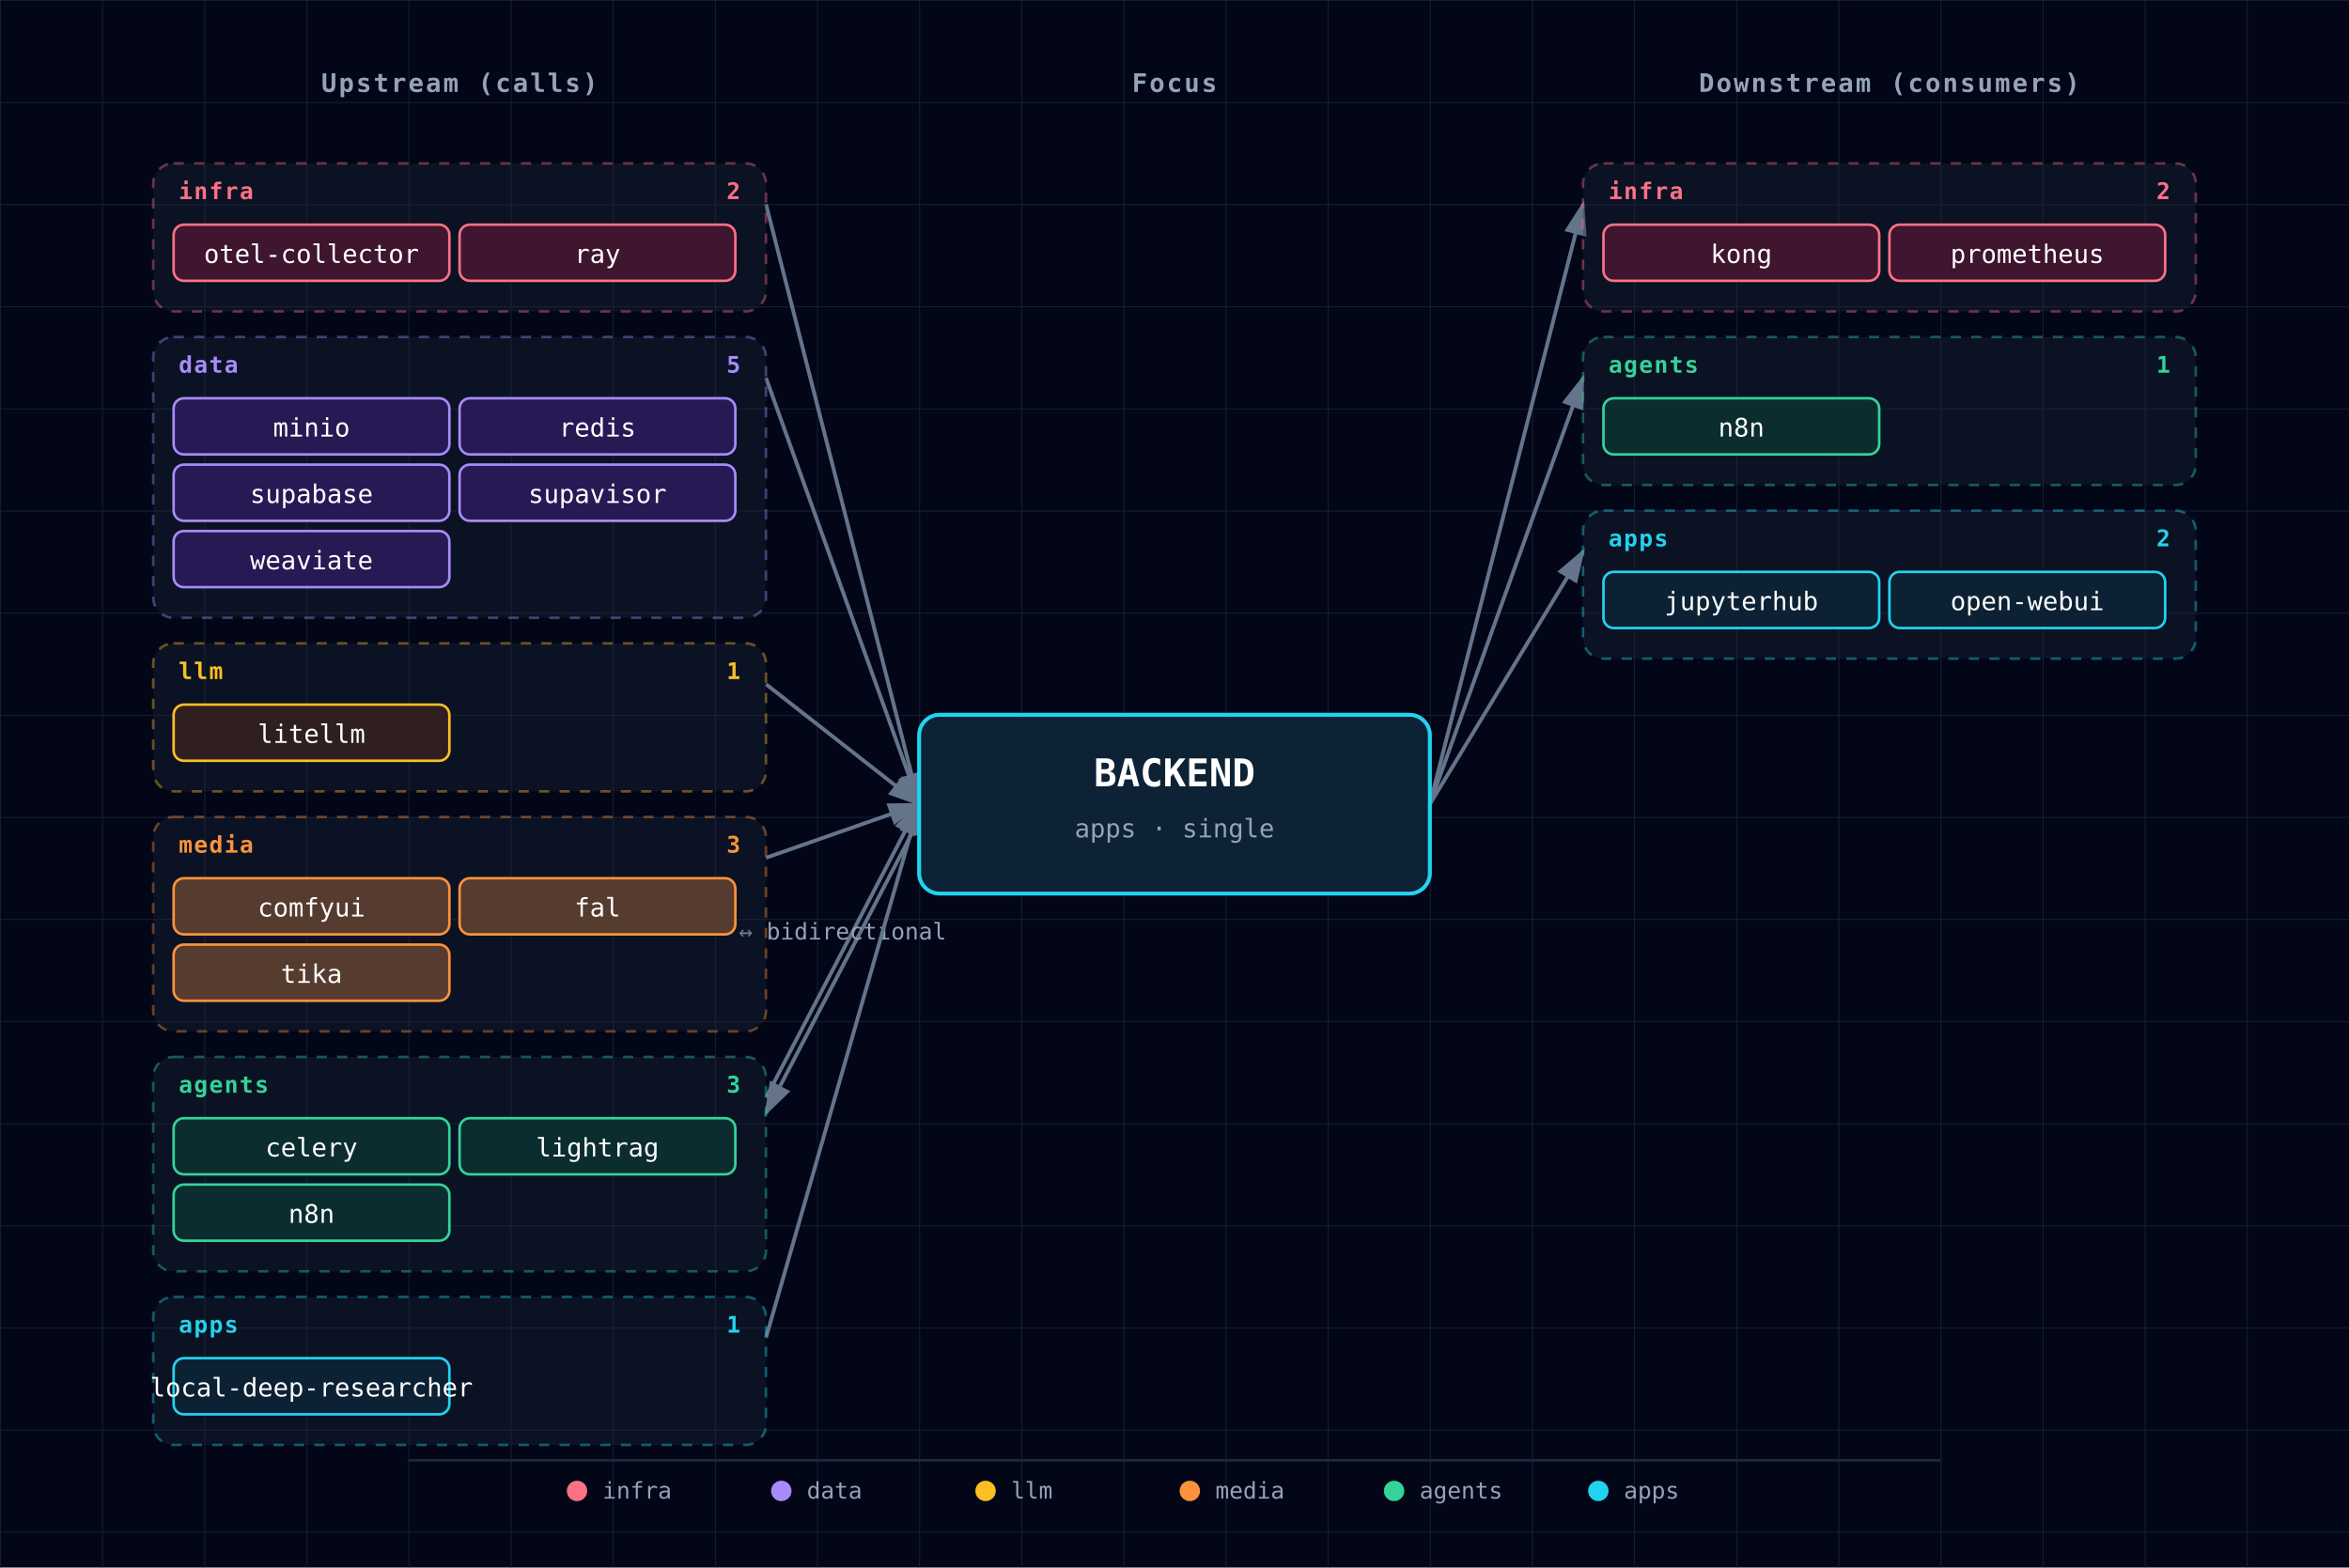
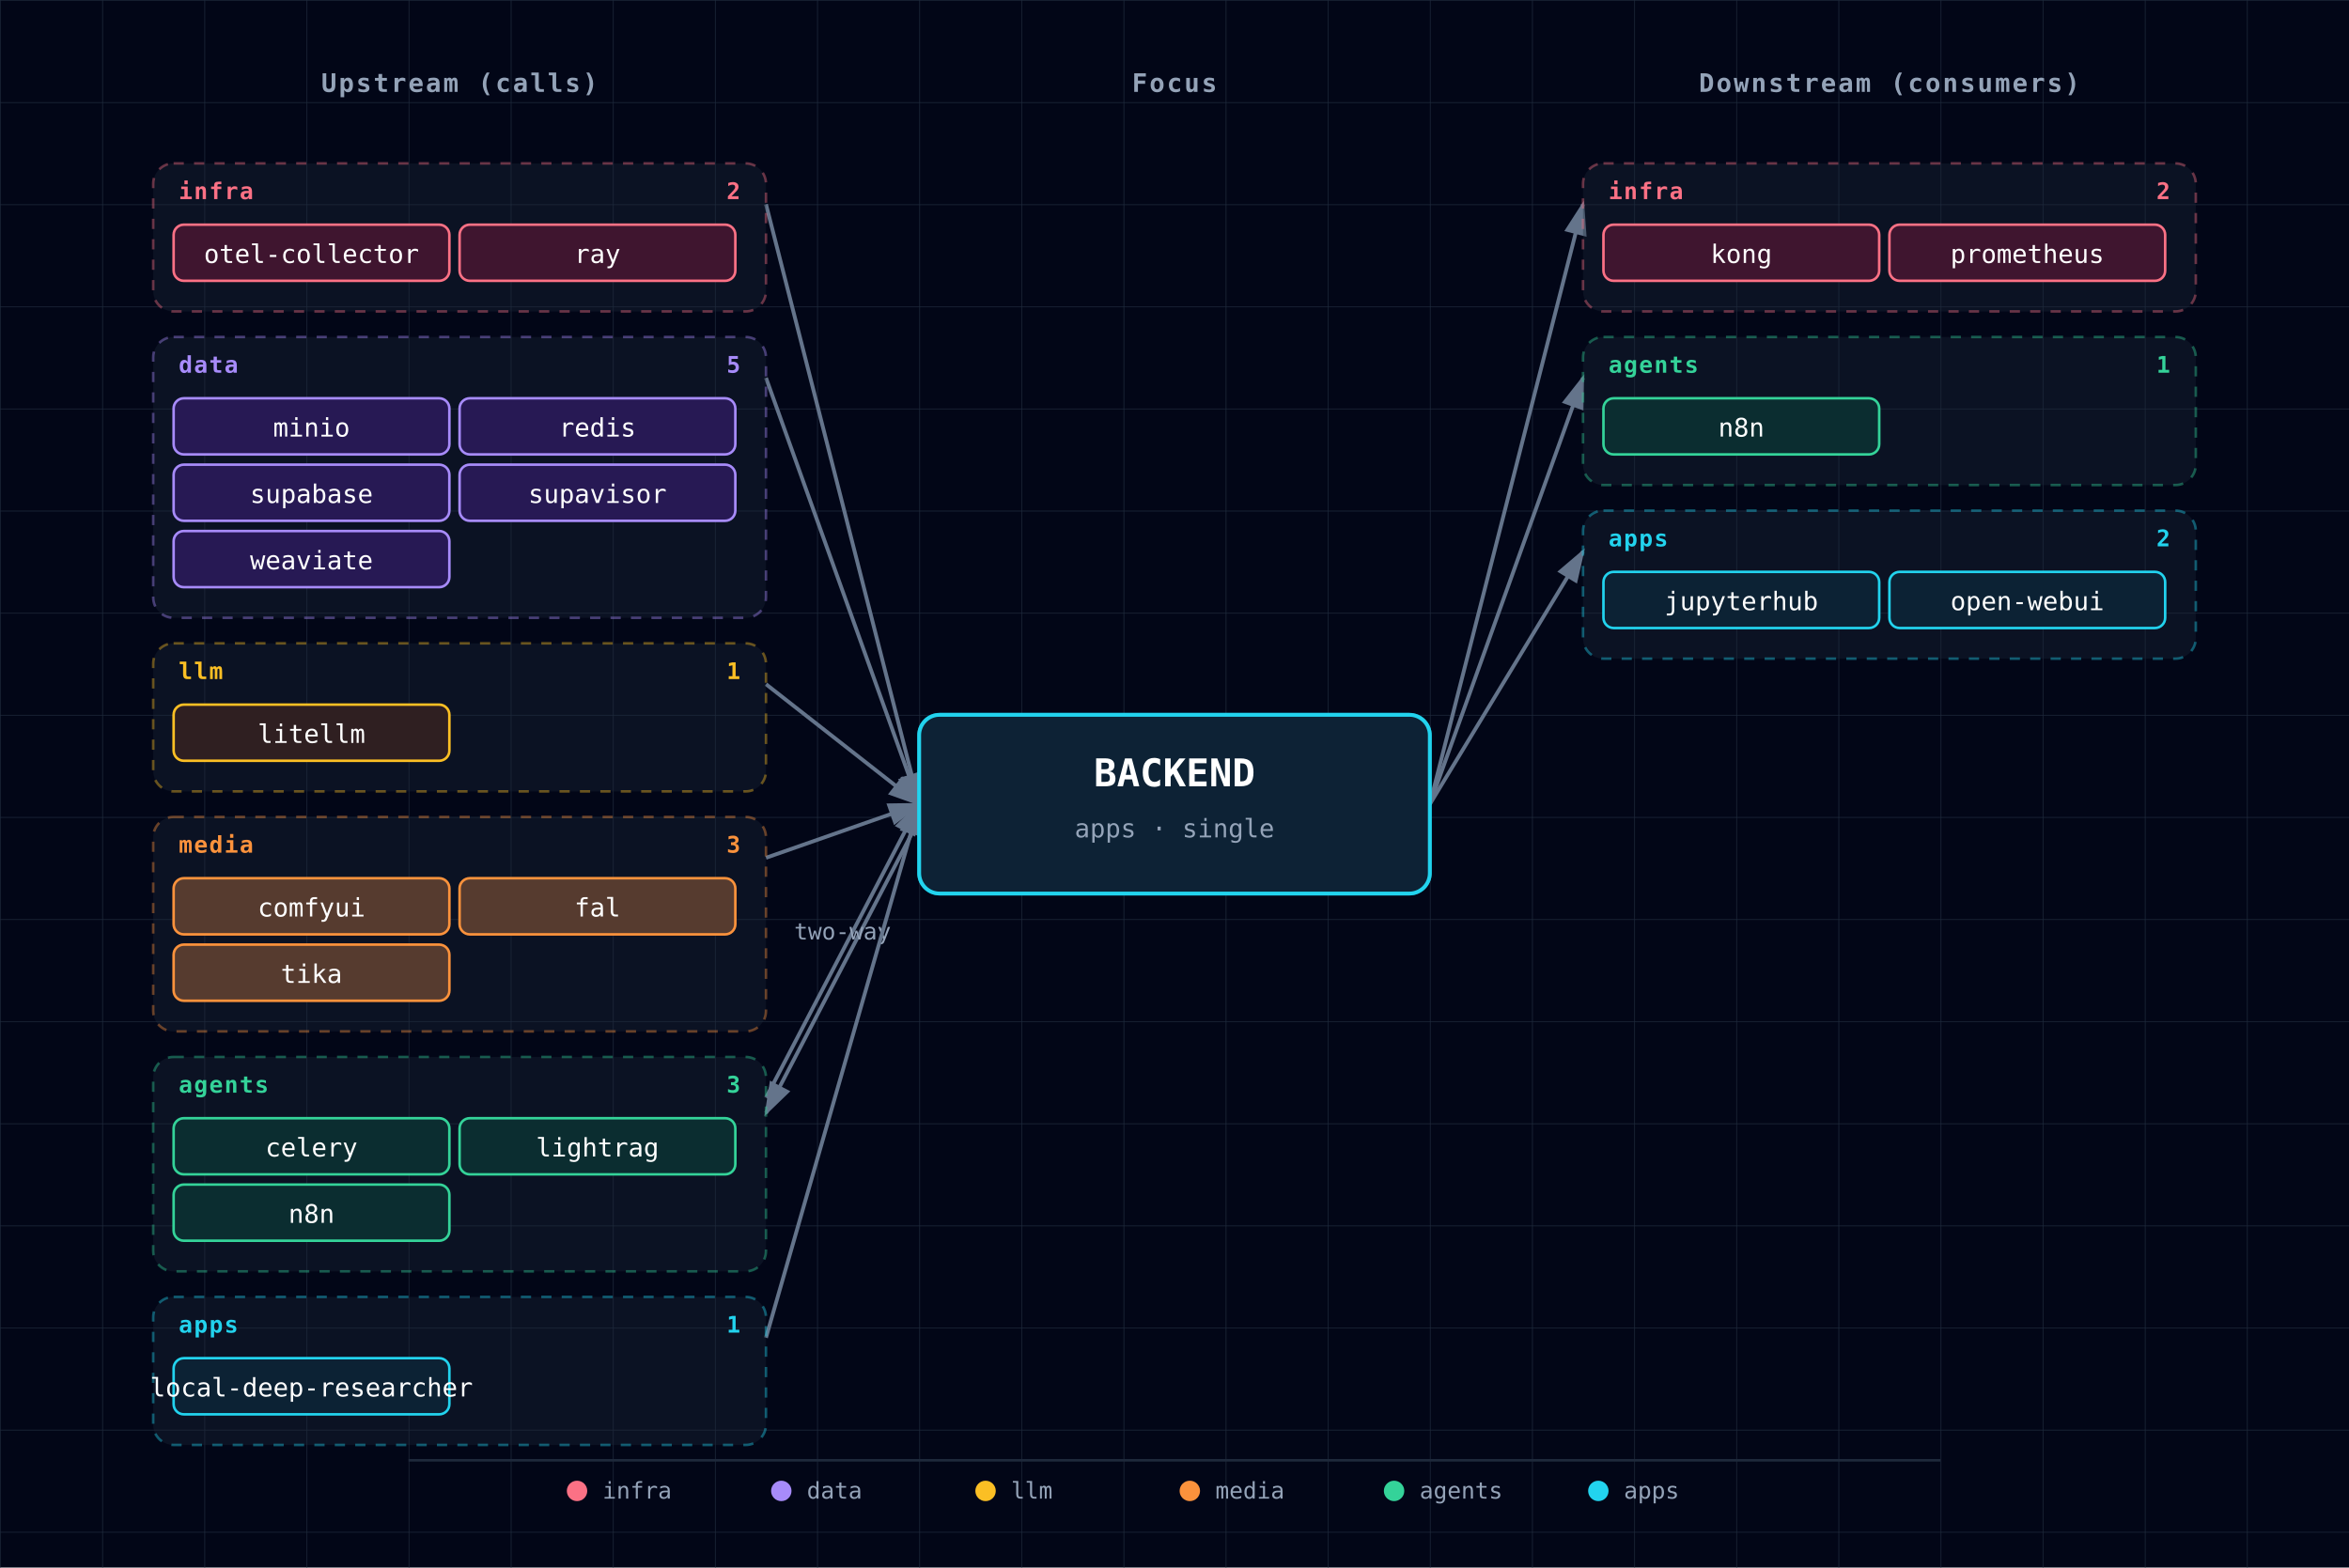
<svg xmlns="http://www.w3.org/2000/svg" viewBox="0 0 920 614" font-family="'JetBrains Mono', 'Fira Code', Menlo, Consolas, monospace">
  <defs>
    <pattern id="grid" width="40" height="40" patternUnits="userSpaceOnUse">
      <path d="M 40 0 L 0 0 0 40" fill="none" stroke="#1e293b" stroke-width="0.5" />
    </pattern>
    <marker id="arrowhead" markerWidth="9" markerHeight="6" refX="8" refY="3" orient="auto">
      <polygon points="0 0, 9 3, 0 6" fill="#64748b" />
    </marker>
    <filter id="focus-glow" x="-50%" y="-50%" width="200%" height="200%">
      <feGaussianBlur in="SourceAlpha" stdDeviation="6" />
      <feFlood flood-color="#22d3ee" flood-opacity="0.6" />
      <feComposite in2="SourceAlpha" operator="in" />
      <feMerge>
        <feMergeNode />
        <feMergeNode in="SourceGraphic" />
      </feMerge>
    </filter>
  </defs>
  <rect width="920" height="614" fill="#020617" />
  <rect width="920" height="614" fill="url(#grid)" />
  <text x="180" y="36" fill="#94a3b8" font-size="10" font-weight="600" text-anchor="middle" letter-spacing="0.08em">Upstream (calls)</text>
  <text x="460" y="36" fill="#94a3b8" font-size="10" font-weight="600" text-anchor="middle" letter-spacing="0.08em">Focus</text>
  <text x="740" y="36" fill="#94a3b8" font-size="10" font-weight="600" text-anchor="middle" letter-spacing="0.08em">Downstream (consumers)</text>
  <line x1="300" y1="80" x2="360" y2="315" stroke="#64748b" stroke-width="1.5" marker-end="url(#arrowhead)" />
  <line x1="300" y1="148" x2="360" y2="315" stroke="#64748b" stroke-width="1.5" marker-end="url(#arrowhead)" />
  <line x1="300" y1="268" x2="360" y2="315" stroke="#64748b" stroke-width="1.5" marker-end="url(#arrowhead)" />
  <line x1="300" y1="336" x2="360" y2="315" stroke="#64748b" stroke-width="1.5" marker-end="url(#arrowhead)" />
  <line x1="300" y1="430" x2="360" y2="315" stroke="#64748b" stroke-width="1.5" marker-end="url(#arrowhead)" />
  <line x1="360" y1="321" x2="300" y2="436" stroke="#64748b" stroke-width="1.5" marker-end="url(#arrowhead)" />
-   <text x="330" y="368" fill="#94a3b8" font-size="9" text-anchor="middle">↔ bidirectional</text>
+   <text x="330" y="368" fill="#94a3b8" font-size="9" text-anchor="middle">two-way</text>
  <line x1="300" y1="524" x2="360" y2="315" stroke="#64748b" stroke-width="1.5" marker-end="url(#arrowhead)" />
  <line x1="560" y1="315" x2="620" y2="80" stroke="#64748b" stroke-width="1.5" marker-end="url(#arrowhead)" />
  <line x1="560" y1="315" x2="620" y2="148" stroke="#64748b" stroke-width="1.5" marker-end="url(#arrowhead)" />
  <line x1="560" y1="315" x2="620" y2="216" stroke="#64748b" stroke-width="1.5" marker-end="url(#arrowhead)" />
  <g>
    <g class="cluster">
      <rect x="60" y="64" width="240" height="58" rx="8" fill="rgba(30,41,59,0.35)" stroke="#fb7185" stroke-width="1" stroke-dasharray="4,4" stroke-opacity="0.4" />
      <text x="70" y="78" fill="#fb7185" font-size="9" font-weight="700" text-anchor="start" style="letter-spacing:0.06em;text-transform:uppercase;">infra</text>
      <text x="290" y="78" fill="#fb7185" font-size="9" font-weight="600" text-anchor="end">2</text>
    </g>
    <g>
      <rect x="68" y="88" width="108" height="22" rx="4" fill="#0f172a" />
      <rect x="68" y="88" width="108" height="22" rx="4" fill="rgba(136, 19, 55, 0.4)" stroke="#fb7185" stroke-width="1" />
      <text x="122" y="103" fill="white" font-size="10" text-anchor="middle">otel-collector</text>
    </g>
    <g>
      <rect x="180" y="88" width="108" height="22" rx="4" fill="#0f172a" />
      <rect x="180" y="88" width="108" height="22" rx="4" fill="rgba(136, 19, 55, 0.4)" stroke="#fb7185" stroke-width="1" />
      <text x="234" y="103" fill="white" font-size="10" text-anchor="middle">ray</text>
    </g>
    <g class="cluster">
      <rect x="60" y="132" width="240" height="110" rx="8" fill="rgba(30,41,59,0.35)" stroke="#a78bfa" stroke-width="1" stroke-dasharray="4,4" stroke-opacity="0.4" />
      <text x="70" y="146" fill="#a78bfa" font-size="9" font-weight="700" text-anchor="start" style="letter-spacing:0.06em;text-transform:uppercase;">data</text>
      <text x="290" y="146" fill="#a78bfa" font-size="9" font-weight="600" text-anchor="end">5</text>
    </g>
    <g>
      <rect x="68" y="156" width="108" height="22" rx="4" fill="#0f172a" />
      <rect x="68" y="156" width="108" height="22" rx="4" fill="rgba(76, 29, 149, 0.4)" stroke="#a78bfa" stroke-width="1" />
      <text x="122" y="171" fill="white" font-size="10" text-anchor="middle">minio</text>
    </g>
    <g>
      <rect x="180" y="156" width="108" height="22" rx="4" fill="#0f172a" />
      <rect x="180" y="156" width="108" height="22" rx="4" fill="rgba(76, 29, 149, 0.4)" stroke="#a78bfa" stroke-width="1" />
      <text x="234" y="171" fill="white" font-size="10" text-anchor="middle">redis</text>
    </g>
    <g>
      <rect x="68" y="182" width="108" height="22" rx="4" fill="#0f172a" />
      <rect x="68" y="182" width="108" height="22" rx="4" fill="rgba(76, 29, 149, 0.4)" stroke="#a78bfa" stroke-width="1" />
      <text x="122" y="197" fill="white" font-size="10" text-anchor="middle">supabase</text>
    </g>
    <g>
      <rect x="180" y="182" width="108" height="22" rx="4" fill="#0f172a" />
      <rect x="180" y="182" width="108" height="22" rx="4" fill="rgba(76, 29, 149, 0.4)" stroke="#a78bfa" stroke-width="1" />
      <text x="234" y="197" fill="white" font-size="10" text-anchor="middle">supavisor</text>
    </g>
    <g>
      <rect x="68" y="208" width="108" height="22" rx="4" fill="#0f172a" />
      <rect x="68" y="208" width="108" height="22" rx="4" fill="rgba(76, 29, 149, 0.4)" stroke="#a78bfa" stroke-width="1" />
      <text x="122" y="223" fill="white" font-size="10" text-anchor="middle">weaviate</text>
    </g>
    <g class="cluster">
      <rect x="60" y="252" width="240" height="58" rx="8" fill="rgba(30,41,59,0.35)" stroke="#fbbf24" stroke-width="1" stroke-dasharray="4,4" stroke-opacity="0.4" />
      <text x="70" y="266" fill="#fbbf24" font-size="9" font-weight="700" text-anchor="start" style="letter-spacing:0.06em;text-transform:uppercase;">llm</text>
      <text x="290" y="266" fill="#fbbf24" font-size="9" font-weight="600" text-anchor="end">1</text>
    </g>
    <g>
      <rect x="68" y="276" width="108" height="22" rx="4" fill="#0f172a" />
      <rect x="68" y="276" width="108" height="22" rx="4" fill="rgba(120, 53, 15, 0.3)" stroke="#fbbf24" stroke-width="1" />
      <text x="122" y="291" fill="white" font-size="10" text-anchor="middle">litellm</text>
    </g>
    <g class="cluster">
      <rect x="60" y="320" width="240" height="84" rx="8" fill="rgba(30,41,59,0.35)" stroke="#fb923c" stroke-width="1" stroke-dasharray="4,4" stroke-opacity="0.4" />
      <text x="70" y="334" fill="#fb923c" font-size="9" font-weight="700" text-anchor="start" style="letter-spacing:0.06em;text-transform:uppercase;">media</text>
      <text x="290" y="334" fill="#fb923c" font-size="9" font-weight="600" text-anchor="end">3</text>
    </g>
    <g>
      <rect x="68" y="344" width="108" height="22" rx="4" fill="#0f172a" />
      <rect x="68" y="344" width="108" height="22" rx="4" fill="rgba(251, 146, 60, 0.3)" stroke="#fb923c" stroke-width="1" />
      <text x="122" y="359" fill="white" font-size="10" text-anchor="middle">comfyui</text>
    </g>
    <g>
      <rect x="180" y="344" width="108" height="22" rx="4" fill="#0f172a" />
      <rect x="180" y="344" width="108" height="22" rx="4" fill="rgba(251, 146, 60, 0.3)" stroke="#fb923c" stroke-width="1" />
      <text x="234" y="359" fill="white" font-size="10" text-anchor="middle">fal</text>
    </g>
    <g>
      <rect x="68" y="370" width="108" height="22" rx="4" fill="#0f172a" />
      <rect x="68" y="370" width="108" height="22" rx="4" fill="rgba(251, 146, 60, 0.3)" stroke="#fb923c" stroke-width="1" />
      <text x="122" y="385" fill="white" font-size="10" text-anchor="middle">tika</text>
    </g>
    <g class="cluster">
      <rect x="60" y="414" width="240" height="84" rx="8" fill="rgba(30,41,59,0.35)" stroke="#34d399" stroke-width="1" stroke-dasharray="4,4" stroke-opacity="0.4" />
      <text x="70" y="428" fill="#34d399" font-size="9" font-weight="700" text-anchor="start" style="letter-spacing:0.06em;text-transform:uppercase;">agents</text>
      <text x="290" y="428" fill="#34d399" font-size="9" font-weight="600" text-anchor="end">3</text>
    </g>
    <g>
      <rect x="68" y="438" width="108" height="22" rx="4" fill="#0f172a" />
      <rect x="68" y="438" width="108" height="22" rx="4" fill="rgba(6, 78, 59, 0.4)" stroke="#34d399" stroke-width="1" />
      <text x="122" y="453" fill="white" font-size="10" text-anchor="middle">celery</text>
    </g>
    <g>
      <rect x="180" y="438" width="108" height="22" rx="4" fill="#0f172a" />
      <rect x="180" y="438" width="108" height="22" rx="4" fill="rgba(6, 78, 59, 0.4)" stroke="#34d399" stroke-width="1" />
      <text x="234" y="453" fill="white" font-size="10" text-anchor="middle">lightrag</text>
    </g>
    <g>
      <rect x="68" y="464" width="108" height="22" rx="4" fill="#0f172a" />
      <rect x="68" y="464" width="108" height="22" rx="4" fill="rgba(6, 78, 59, 0.4)" stroke="#34d399" stroke-width="1" />
      <text x="122" y="479" fill="white" font-size="10" text-anchor="middle">n8n</text>
    </g>
    <g class="cluster">
      <rect x="60" y="508" width="240" height="58" rx="8" fill="rgba(30,41,59,0.35)" stroke="#22d3ee" stroke-width="1" stroke-dasharray="4,4" stroke-opacity="0.4" />
      <text x="70" y="522" fill="#22d3ee" font-size="9" font-weight="700" text-anchor="start" style="letter-spacing:0.06em;text-transform:uppercase;">apps</text>
      <text x="290" y="522" fill="#22d3ee" font-size="9" font-weight="600" text-anchor="end">1</text>
    </g>
    <g>
      <rect x="68" y="532" width="108" height="22" rx="4" fill="#0f172a" />
      <rect x="68" y="532" width="108" height="22" rx="4" fill="rgba(8, 51, 68, 0.4)" stroke="#22d3ee" stroke-width="1" />
      <text x="122" y="547" fill="white" font-size="10" text-anchor="middle">local-deep-researcher</text>
    </g>
  </g>
  <g>
    <g class="cluster">
      <rect x="620" y="64" width="240" height="58" rx="8" fill="rgba(30,41,59,0.35)" stroke="#fb7185" stroke-width="1" stroke-dasharray="4,4" stroke-opacity="0.4" />
      <text x="630" y="78" fill="#fb7185" font-size="9" font-weight="700" text-anchor="start" style="letter-spacing:0.06em;text-transform:uppercase;">infra</text>
      <text x="850" y="78" fill="#fb7185" font-size="9" font-weight="600" text-anchor="end">2</text>
    </g>
    <g>
      <rect x="628" y="88" width="108" height="22" rx="4" fill="#0f172a" />
      <rect x="628" y="88" width="108" height="22" rx="4" fill="rgba(136, 19, 55, 0.4)" stroke="#fb7185" stroke-width="1" />
      <text x="682" y="103" fill="white" font-size="10" text-anchor="middle">kong</text>
    </g>
    <g>
      <rect x="740" y="88" width="108" height="22" rx="4" fill="#0f172a" />
      <rect x="740" y="88" width="108" height="22" rx="4" fill="rgba(136, 19, 55, 0.4)" stroke="#fb7185" stroke-width="1" />
      <text x="794" y="103" fill="white" font-size="10" text-anchor="middle">prometheus</text>
    </g>
    <g class="cluster">
      <rect x="620" y="132" width="240" height="58" rx="8" fill="rgba(30,41,59,0.35)" stroke="#34d399" stroke-width="1" stroke-dasharray="4,4" stroke-opacity="0.4" />
      <text x="630" y="146" fill="#34d399" font-size="9" font-weight="700" text-anchor="start" style="letter-spacing:0.06em;text-transform:uppercase;">agents</text>
      <text x="850" y="146" fill="#34d399" font-size="9" font-weight="600" text-anchor="end">1</text>
    </g>
    <g>
      <rect x="628" y="156" width="108" height="22" rx="4" fill="#0f172a" />
      <rect x="628" y="156" width="108" height="22" rx="4" fill="rgba(6, 78, 59, 0.4)" stroke="#34d399" stroke-width="1" />
      <text x="682" y="171" fill="white" font-size="10" text-anchor="middle">n8n</text>
    </g>
    <g class="cluster">
      <rect x="620" y="200" width="240" height="58" rx="8" fill="rgba(30,41,59,0.35)" stroke="#22d3ee" stroke-width="1" stroke-dasharray="4,4" stroke-opacity="0.4" />
      <text x="630" y="214" fill="#22d3ee" font-size="9" font-weight="700" text-anchor="start" style="letter-spacing:0.06em;text-transform:uppercase;">apps</text>
      <text x="850" y="214" fill="#22d3ee" font-size="9" font-weight="600" text-anchor="end">2</text>
    </g>
    <g>
      <rect x="628" y="224" width="108" height="22" rx="4" fill="#0f172a" />
      <rect x="628" y="224" width="108" height="22" rx="4" fill="rgba(8, 51, 68, 0.4)" stroke="#22d3ee" stroke-width="1" />
      <text x="682" y="239" fill="white" font-size="10" text-anchor="middle">jupyterhub</text>
    </g>
    <g>
      <rect x="740" y="224" width="108" height="22" rx="4" fill="#0f172a" />
      <rect x="740" y="224" width="108" height="22" rx="4" fill="rgba(8, 51, 68, 0.4)" stroke="#22d3ee" stroke-width="1" />
      <text x="794" y="239" fill="white" font-size="10" text-anchor="middle">open-webui</text>
    </g>
  </g>
  <g class="focus" filter="url(#focus-glow)">
    <rect x="360" y="280" width="200" height="70" rx="8" fill="#0f172a" />
    <rect x="360" y="280" width="200" height="70" rx="8" fill="rgba(8, 51, 68, 0.4)" stroke="#22d3ee" stroke-width="1.5" />
    <text x="460" y="308" fill="white" font-size="15" font-weight="700" text-anchor="middle">BACKEND</text>
    <text x="460" y="328" fill="#94a3b8" font-size="10" text-anchor="middle">apps · single</text>
  </g>
  <g class="legend">
    <line x1="160" y1="572" x2="760" y2="572" stroke="#1e293b" stroke-width="1" />
    <circle cx="226" cy="584" r="4" fill="#fb7185" />
    <text x="236" y="587" fill="#94a3b8" font-size="9" font-weight="400" text-anchor="start">infra</text>
    <circle cx="306" cy="584" r="4" fill="#a78bfa" />
    <text x="316" y="587" fill="#94a3b8" font-size="9" font-weight="400" text-anchor="start">data</text>
    <circle cx="386" cy="584" r="4" fill="#fbbf24" />
    <text x="396" y="587" fill="#94a3b8" font-size="9" font-weight="400" text-anchor="start">llm</text>
    <circle cx="466" cy="584" r="4" fill="#fb923c" />
    <text x="476" y="587" fill="#94a3b8" font-size="9" font-weight="400" text-anchor="start">media</text>
    <circle cx="546" cy="584" r="4" fill="#34d399" />
    <text x="556" y="587" fill="#94a3b8" font-size="9" font-weight="400" text-anchor="start">agents</text>
    <circle cx="626" cy="584" r="4" fill="#22d3ee" />
    <text x="636" y="587" fill="#94a3b8" font-size="9" font-weight="400" text-anchor="start">apps</text>
  </g>
</svg>
